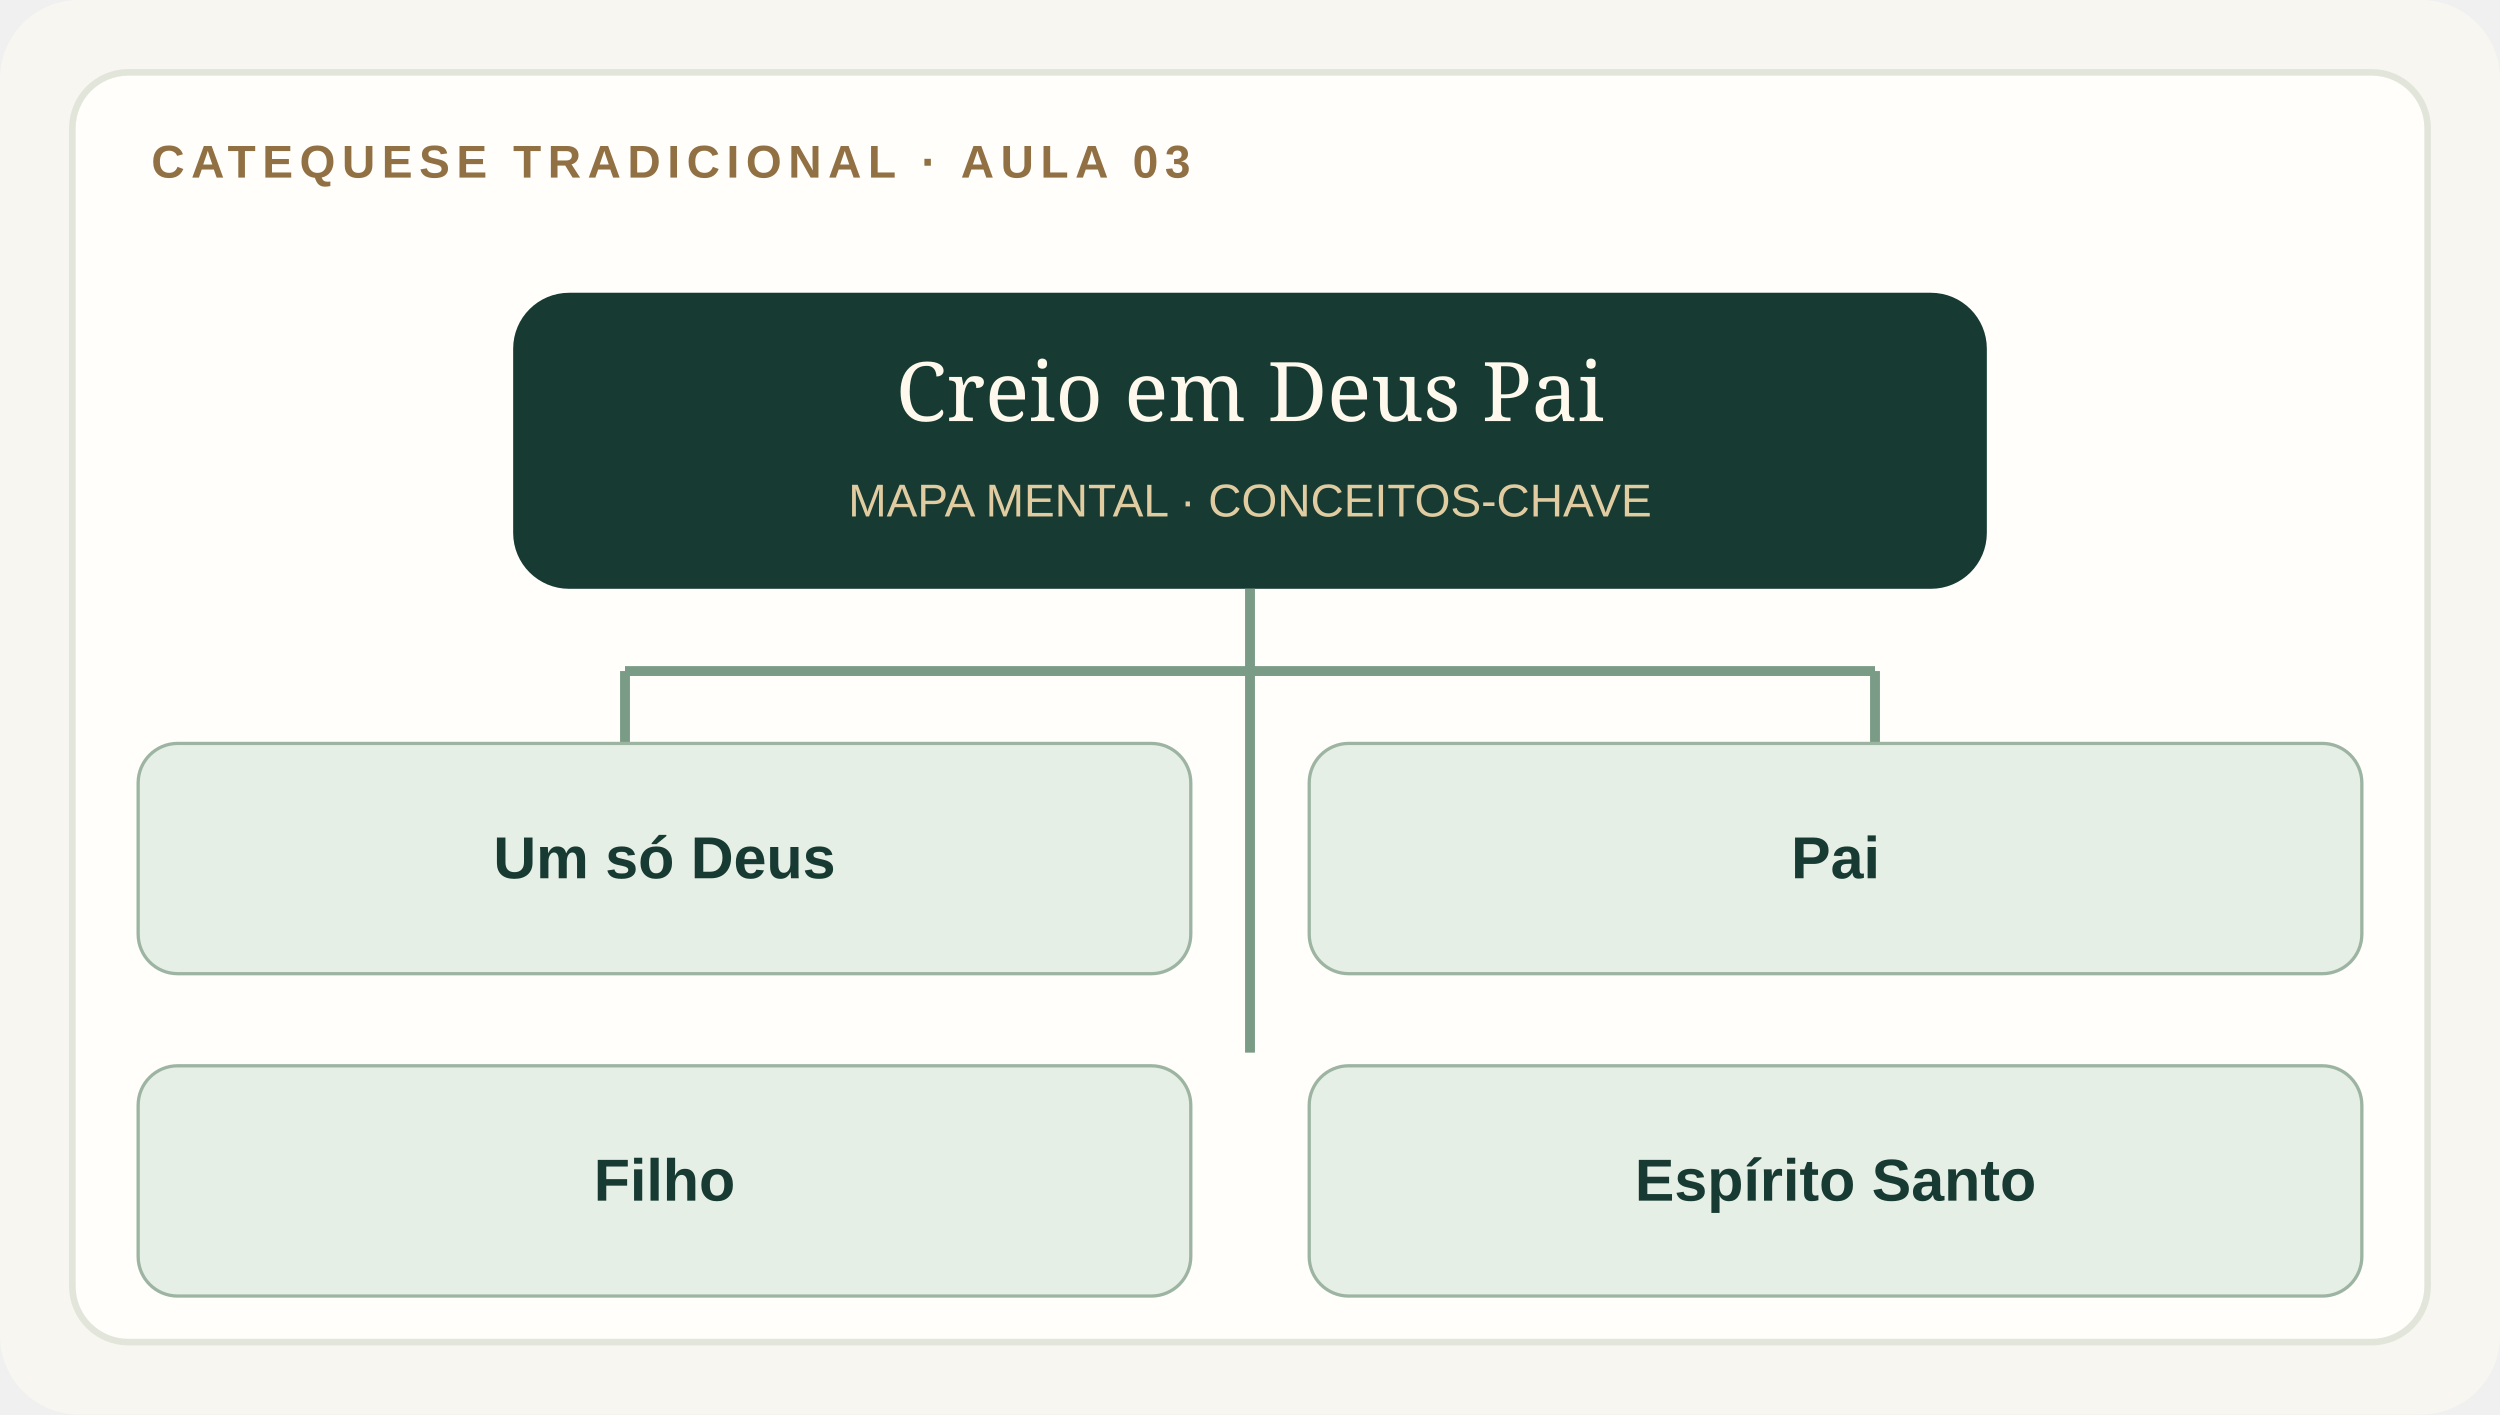
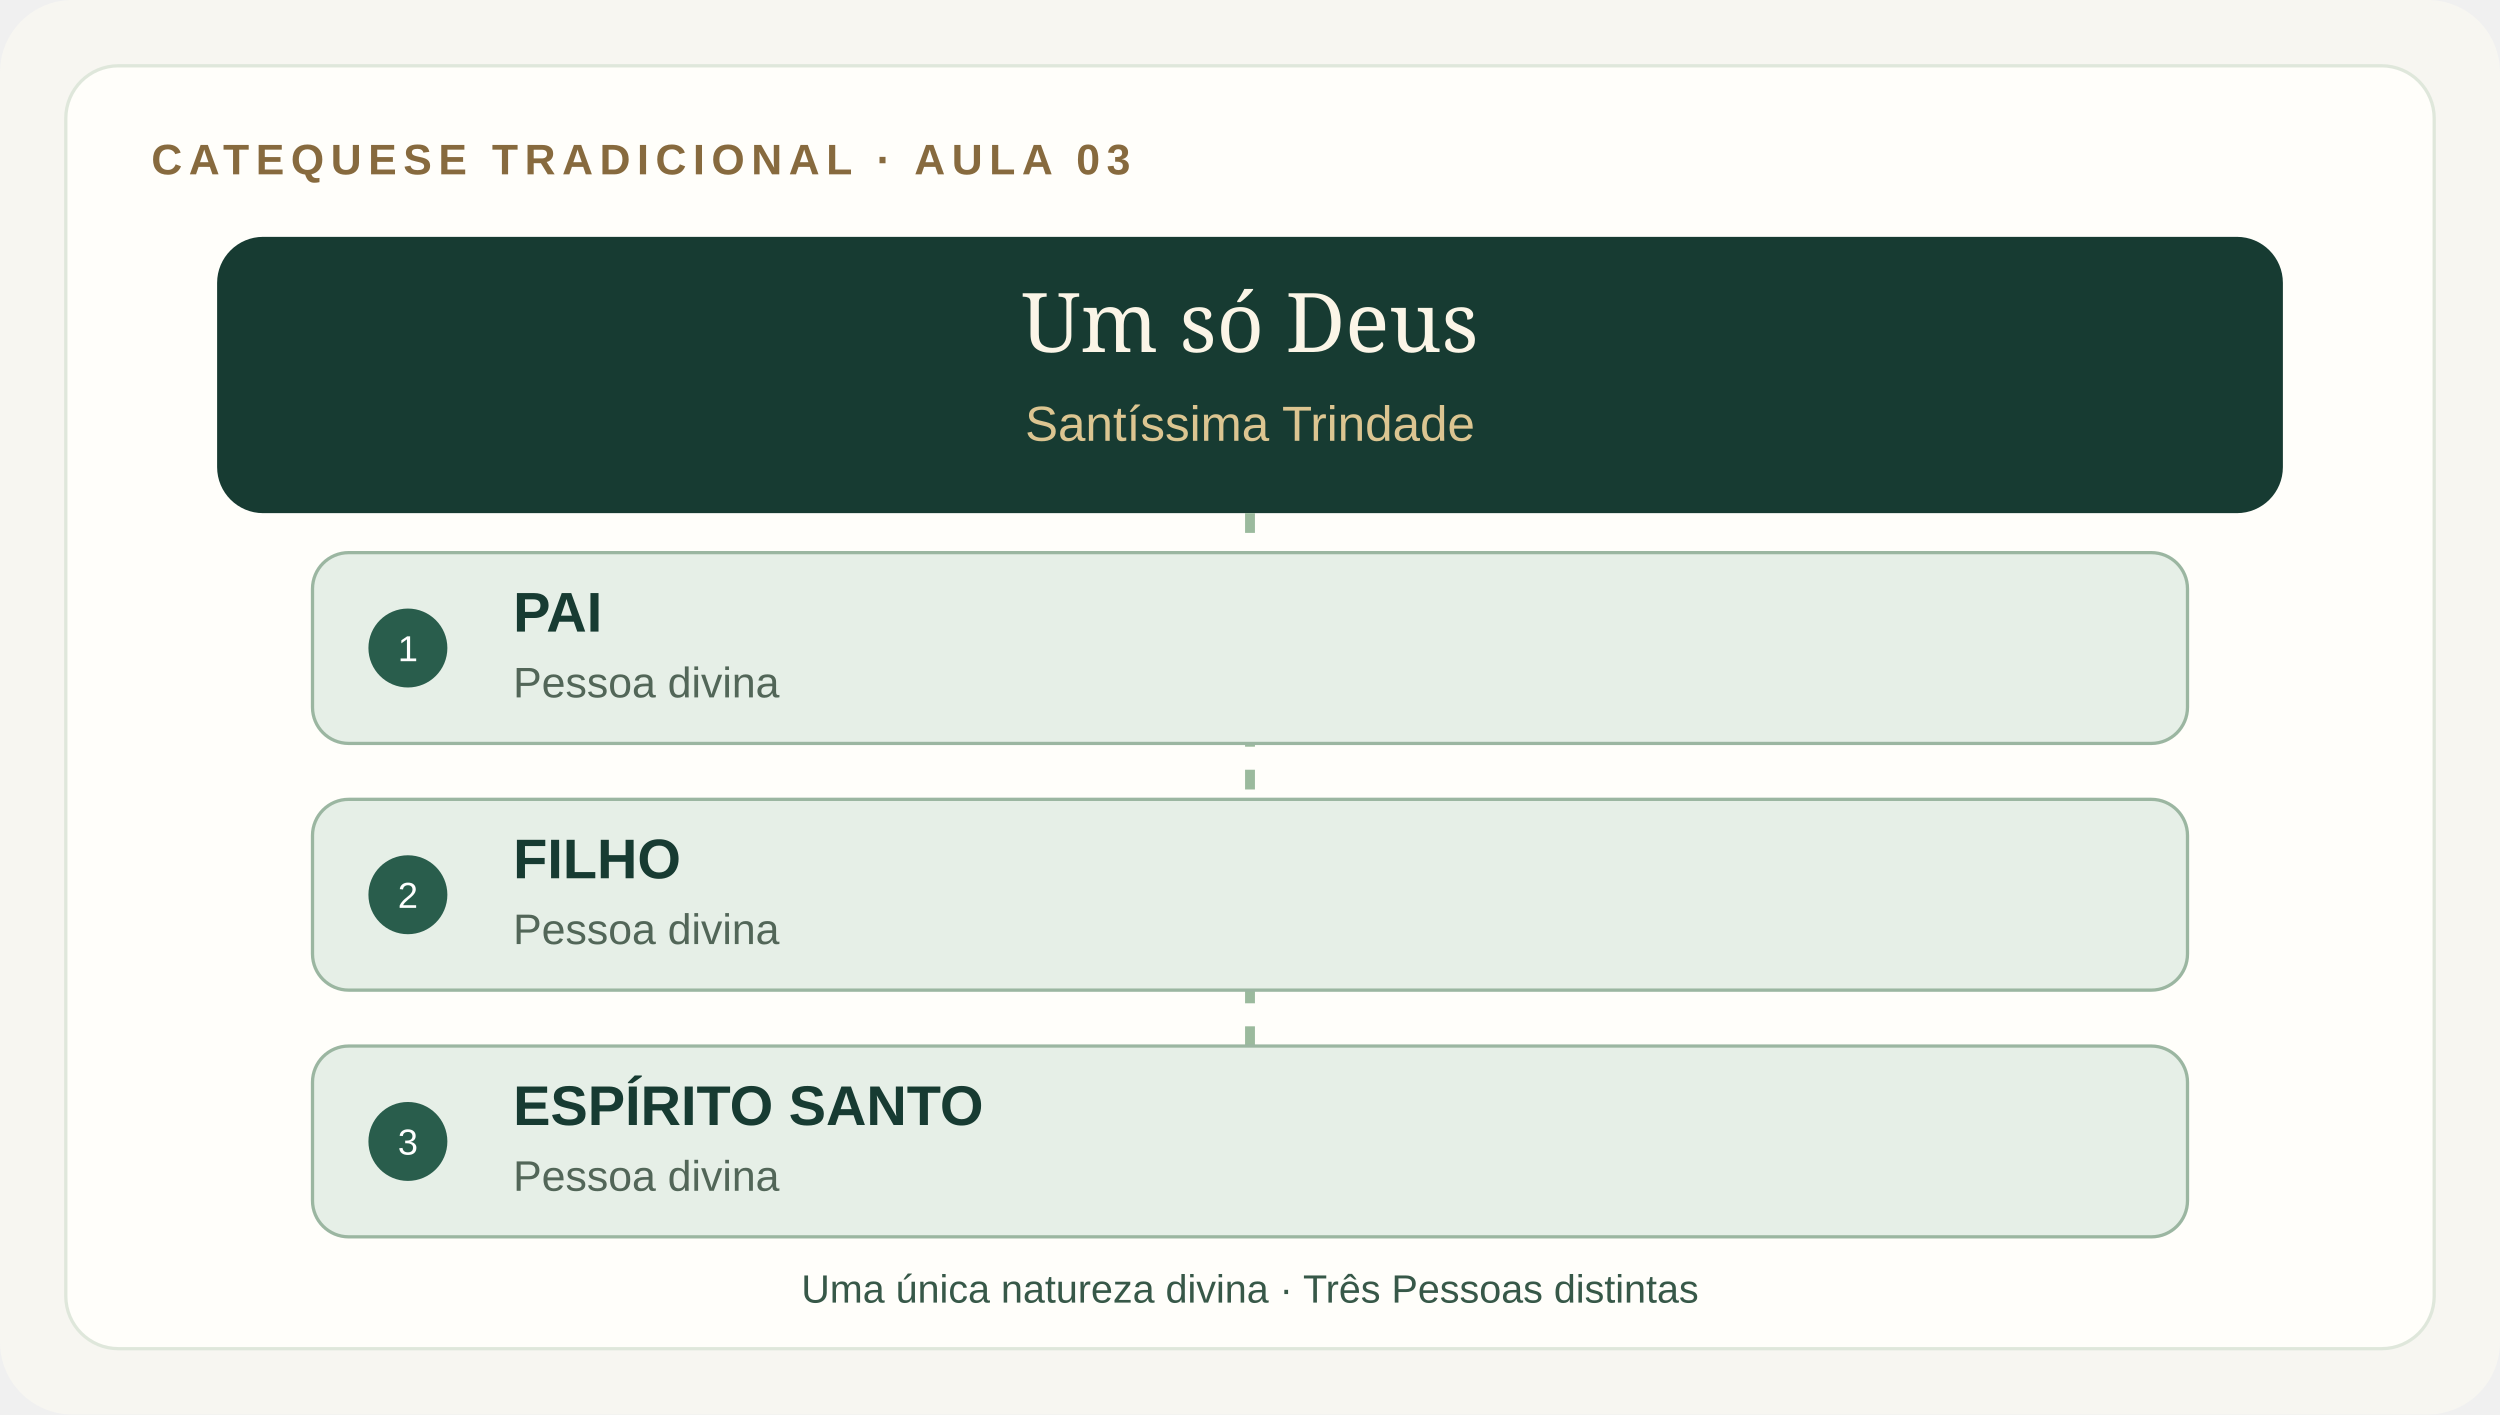
- <svg xmlns="http://www.w3.org/2000/svg" viewBox="0 0 760 430" role="img" aria-labelledby="title desc">
-   <rect width="760" height="430" rx="24" fill="#F7F6F1" />
-   <rect x="22" y="22" width="716" height="386" rx="17" fill="#FFFEFA" stroke="#E1E5DA" stroke-width="2" />
-   <text x="46" y="54" fill="#917044" font-size="14" font-family="Arial,sans-serif" font-weight="bold" letter-spacing="2">CATEQUESE TRADICIONAL · AULA 03</text>
-   <rect x="156" y="89" width="448" height="90" rx="17" fill="#173B32" />
-   <text x="380" y="128" font-family="Georgia,serif" fill="#FFF9ED" text-anchor="middle" font-size="25">Creio em Deus Pai</text>
-   <text x="380" y="157" font-size="14" fill="#E1CCA1" text-anchor="middle" font-family="Arial,sans-serif">MAPA MENTAL · CONCEITOS-CHAVE</text>
-   <g stroke="#7A9B85" stroke-width="3" fill="none">
-     <path d="M380 179V204M190 204H570M190 204V226M570 204V226M190 204H380V320M570 204H380V320" />
-   </g>
-   <rect x="42" y="226" width="320" height="70" rx="12" fill="#E6EFE6" stroke="#9CB4A1" />
-   <text x="202" y="267" text-anchor="middle" font-size="18" font-family="Arial,sans-serif" font-weight="bold" fill="#173B32">Um só Deus</text>
-   <rect x="398" y="226" width="320" height="70" rx="12" fill="#E6EFE6" stroke="#9CB4A1" />
-   <text x="558" y="267" text-anchor="middle" font-size="18" font-family="Arial,sans-serif" font-weight="bold" fill="#173B32">Pai</text>
-   <rect x="42" y="324" width="320" height="70" rx="12" fill="#E6EFE6" stroke="#9CB4A1" />
-   <text x="202" y="365" text-anchor="middle" font-size="18" font-family="Arial,sans-serif" font-weight="bold" fill="#173B32">Filho</text>
-   <rect x="398" y="324" width="320" height="70" rx="12" fill="#E6EFE6" stroke="#9CB4A1" />
-   <text x="558" y="365" text-anchor="middle" font-size="18" font-family="Arial,sans-serif" font-weight="bold" fill="#173B32">Espírito Santo</text>
+ <svg xmlns="http://www.w3.org/2000/svg" viewBox="0 0 760 430" role="img" aria-labelledby="t03 d03">
+   <rect width="760" height="430" rx="22" fill="#f7f6f1" />
+   <rect x="20" y="20" width="720" height="390" rx="16" fill="#fffefa" stroke="#dfe7db" />
+   <text x="46" y="53" font-family="Arial,sans-serif" font-size="13" font-weight="700" letter-spacing="2" fill="#876a3e">CATEQUESE TRADICIONAL · AULA 03</text>
+   <rect x="66" y="72" width="628" height="84" rx="14" fill="#173b32" />
+   <text x="380" y="107" text-anchor="middle" fill="#fbf5e7" font-size="25" font-family="Georgia,serif">Um só Deus</text>
+   <text x="380" y="134" text-anchor="middle" fill="#dcc591" font-size="15" font-family="Arial,sans-serif">Santíssima Trindade</text>
+   <path d="M380 156V354" stroke="#9bba9d" stroke-width="3" stroke-dasharray="6 7" />
+   <rect x="95" y="168" rx="11" width="570" height="58" fill="#e6efe7" stroke="#9bb6a1" />
+   <circle cx="124" cy="197" r="12" fill="#295d4c" />
+   <text x="124" y="201" text-anchor="middle" font-size="11" fill="#fff" font-family="Arial,sans-serif">1</text>
+   <text x="156" y="192" font-size="17" font-weight="700" fill="#173b32" font-family="Arial,sans-serif">PAI</text>
+   <text x="156" y="212" font-size="13" fill="#526658" font-family="Arial,sans-serif">Pessoa divina</text>
+   <rect x="95" y="243" rx="11" width="570" height="58" fill="#e6efe7" stroke="#9bb6a1" />
+   <circle cx="124" cy="272" r="12" fill="#295d4c" />
+   <text x="124" y="276" text-anchor="middle" font-size="11" fill="#fff" font-family="Arial,sans-serif">2</text>
+   <text x="156" y="267" font-size="17" font-weight="700" fill="#173b32" font-family="Arial,sans-serif">FILHO</text>
+   <text x="156" y="287" font-size="13" fill="#526658" font-family="Arial,sans-serif">Pessoa divina</text>
+   <rect x="95" y="318" rx="11" width="570" height="58" fill="#e6efe7" stroke="#9bb6a1" />
+   <circle cx="124" cy="347" r="12" fill="#295d4c" />
+   <text x="124" y="351" text-anchor="middle" font-size="11" fill="#fff" font-family="Arial,sans-serif">3</text>
+   <text x="156" y="342" font-size="17" font-weight="700" fill="#173b32" font-family="Arial,sans-serif">ESPÍRITO SANTO</text>
+   <text x="156" y="362" font-size="13" fill="#526658" font-family="Arial,sans-serif">Pessoa divina</text>
+   <text x="380" y="396" text-anchor="middle" font-size="12" fill="#375848" font-family="Arial,sans-serif">Uma única natureza divina · Três Pessoas distintas</text>
</svg>
